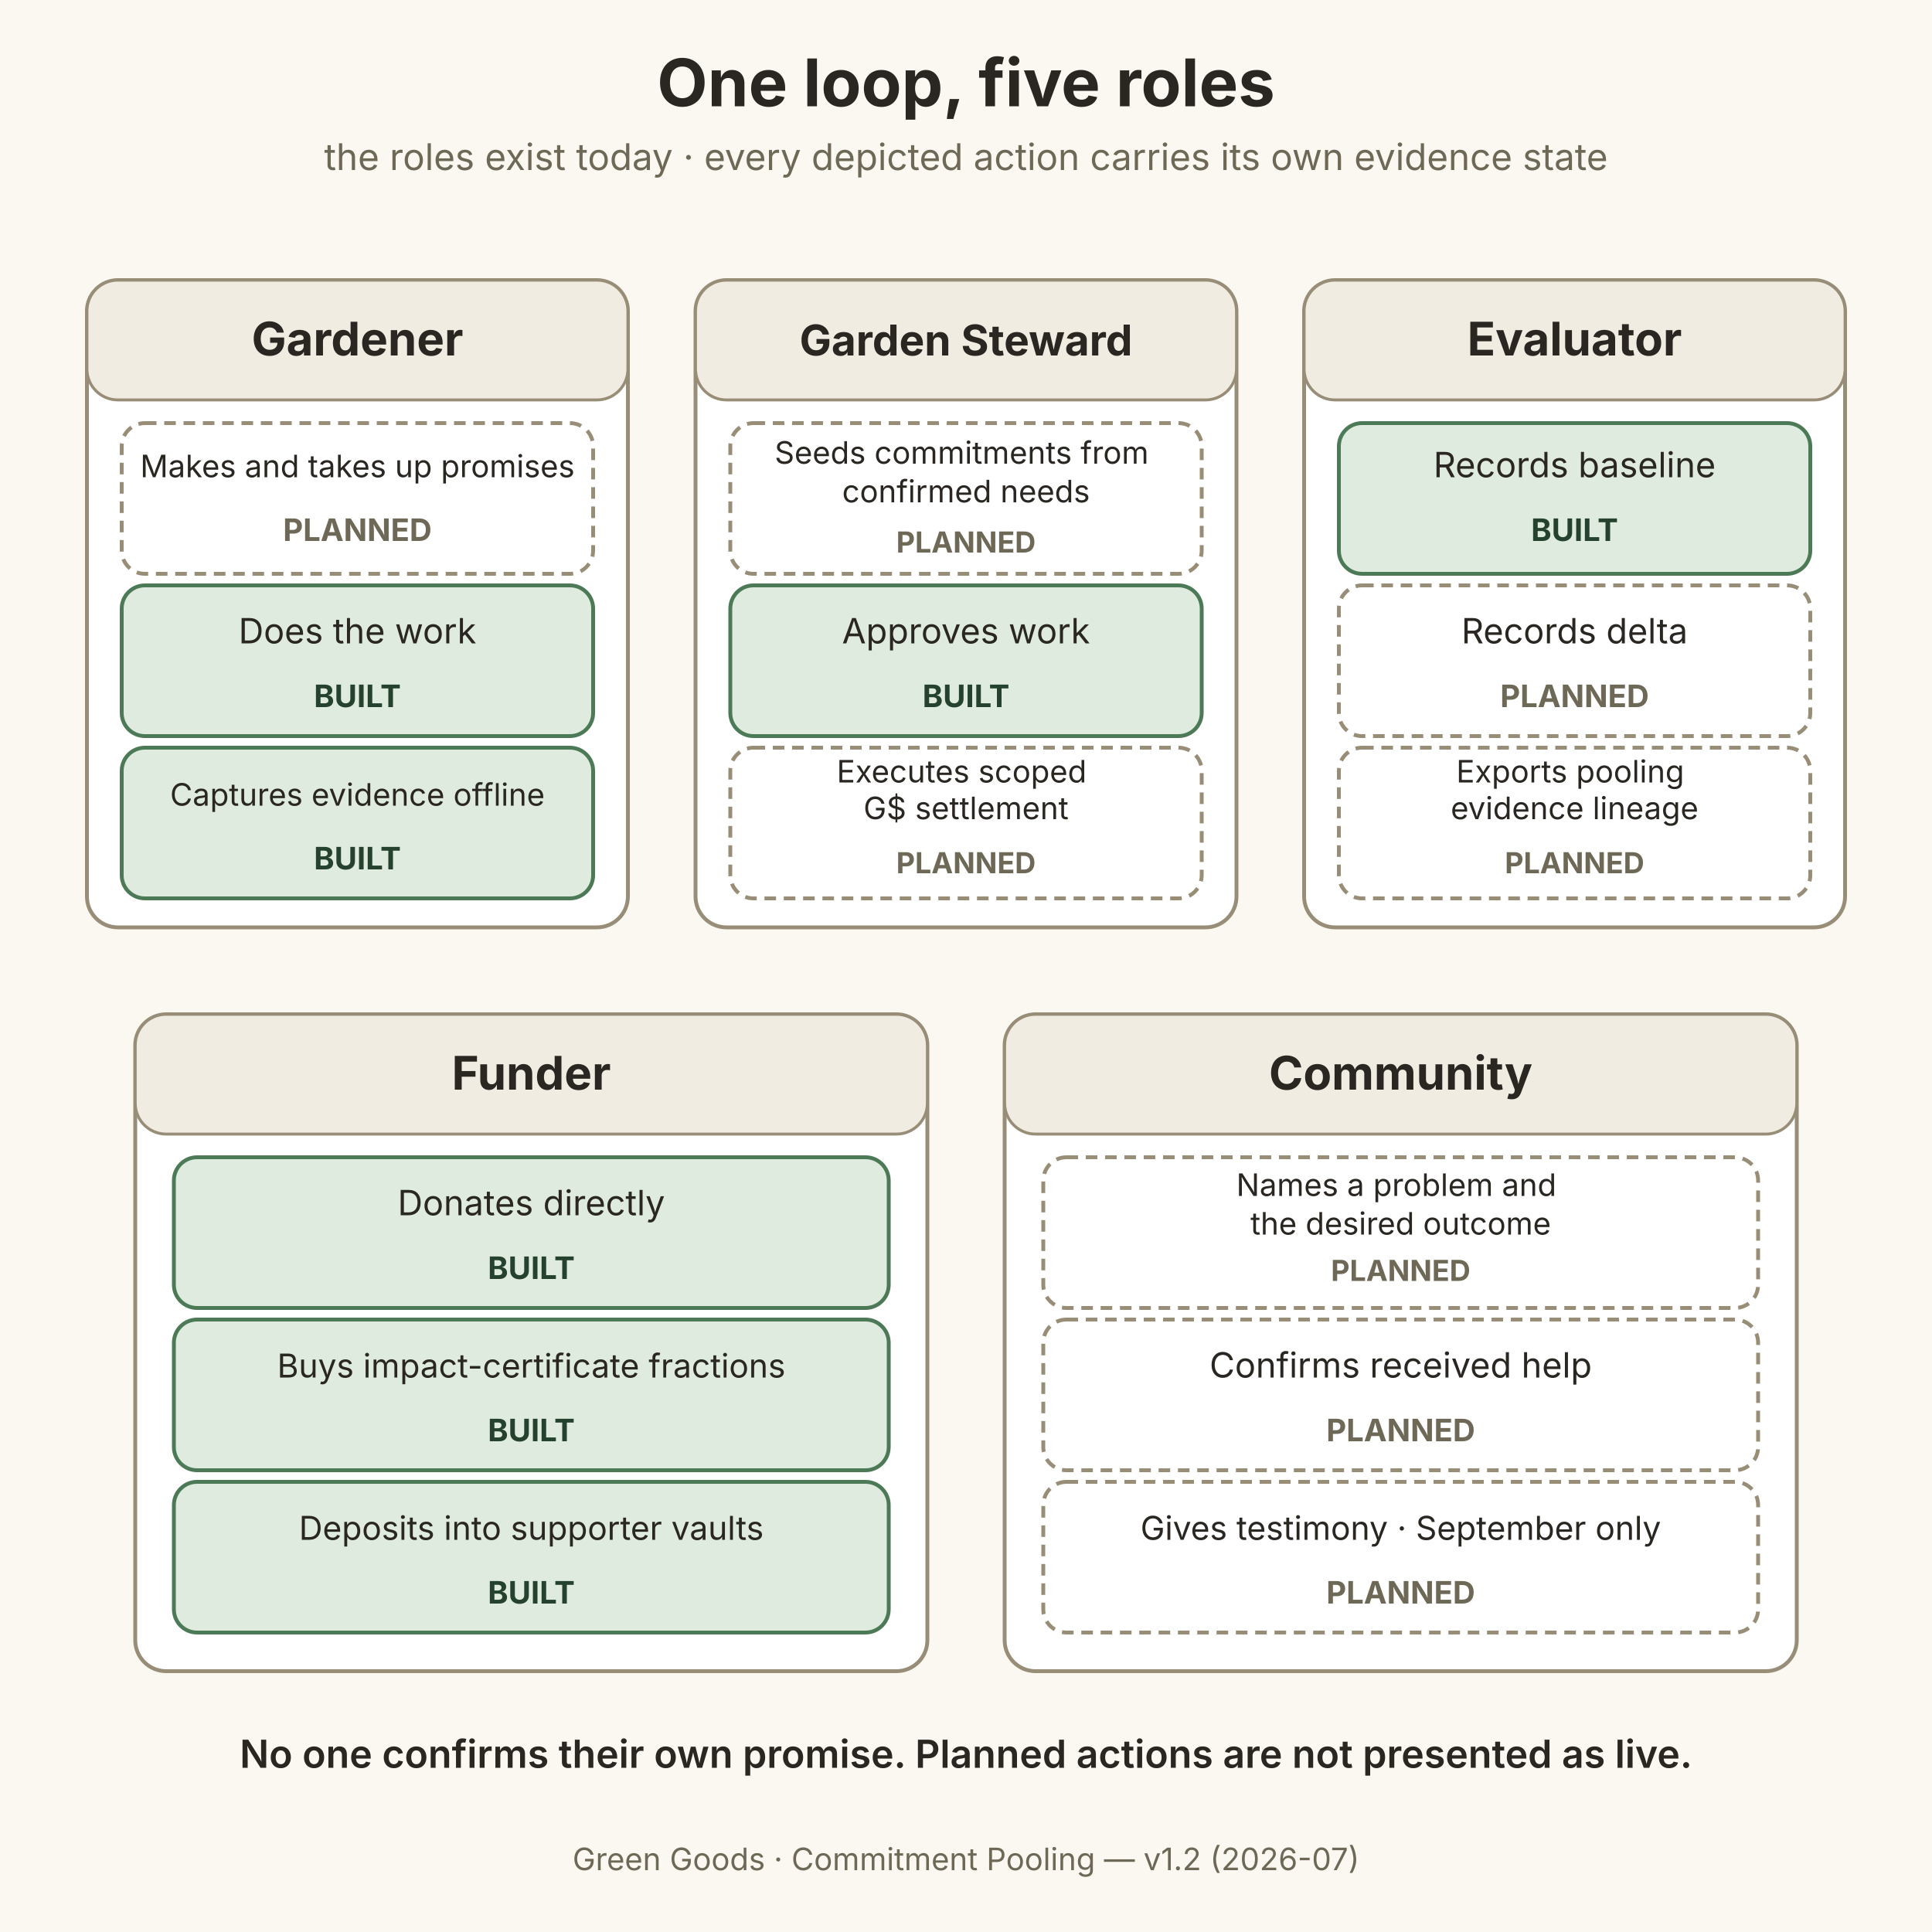
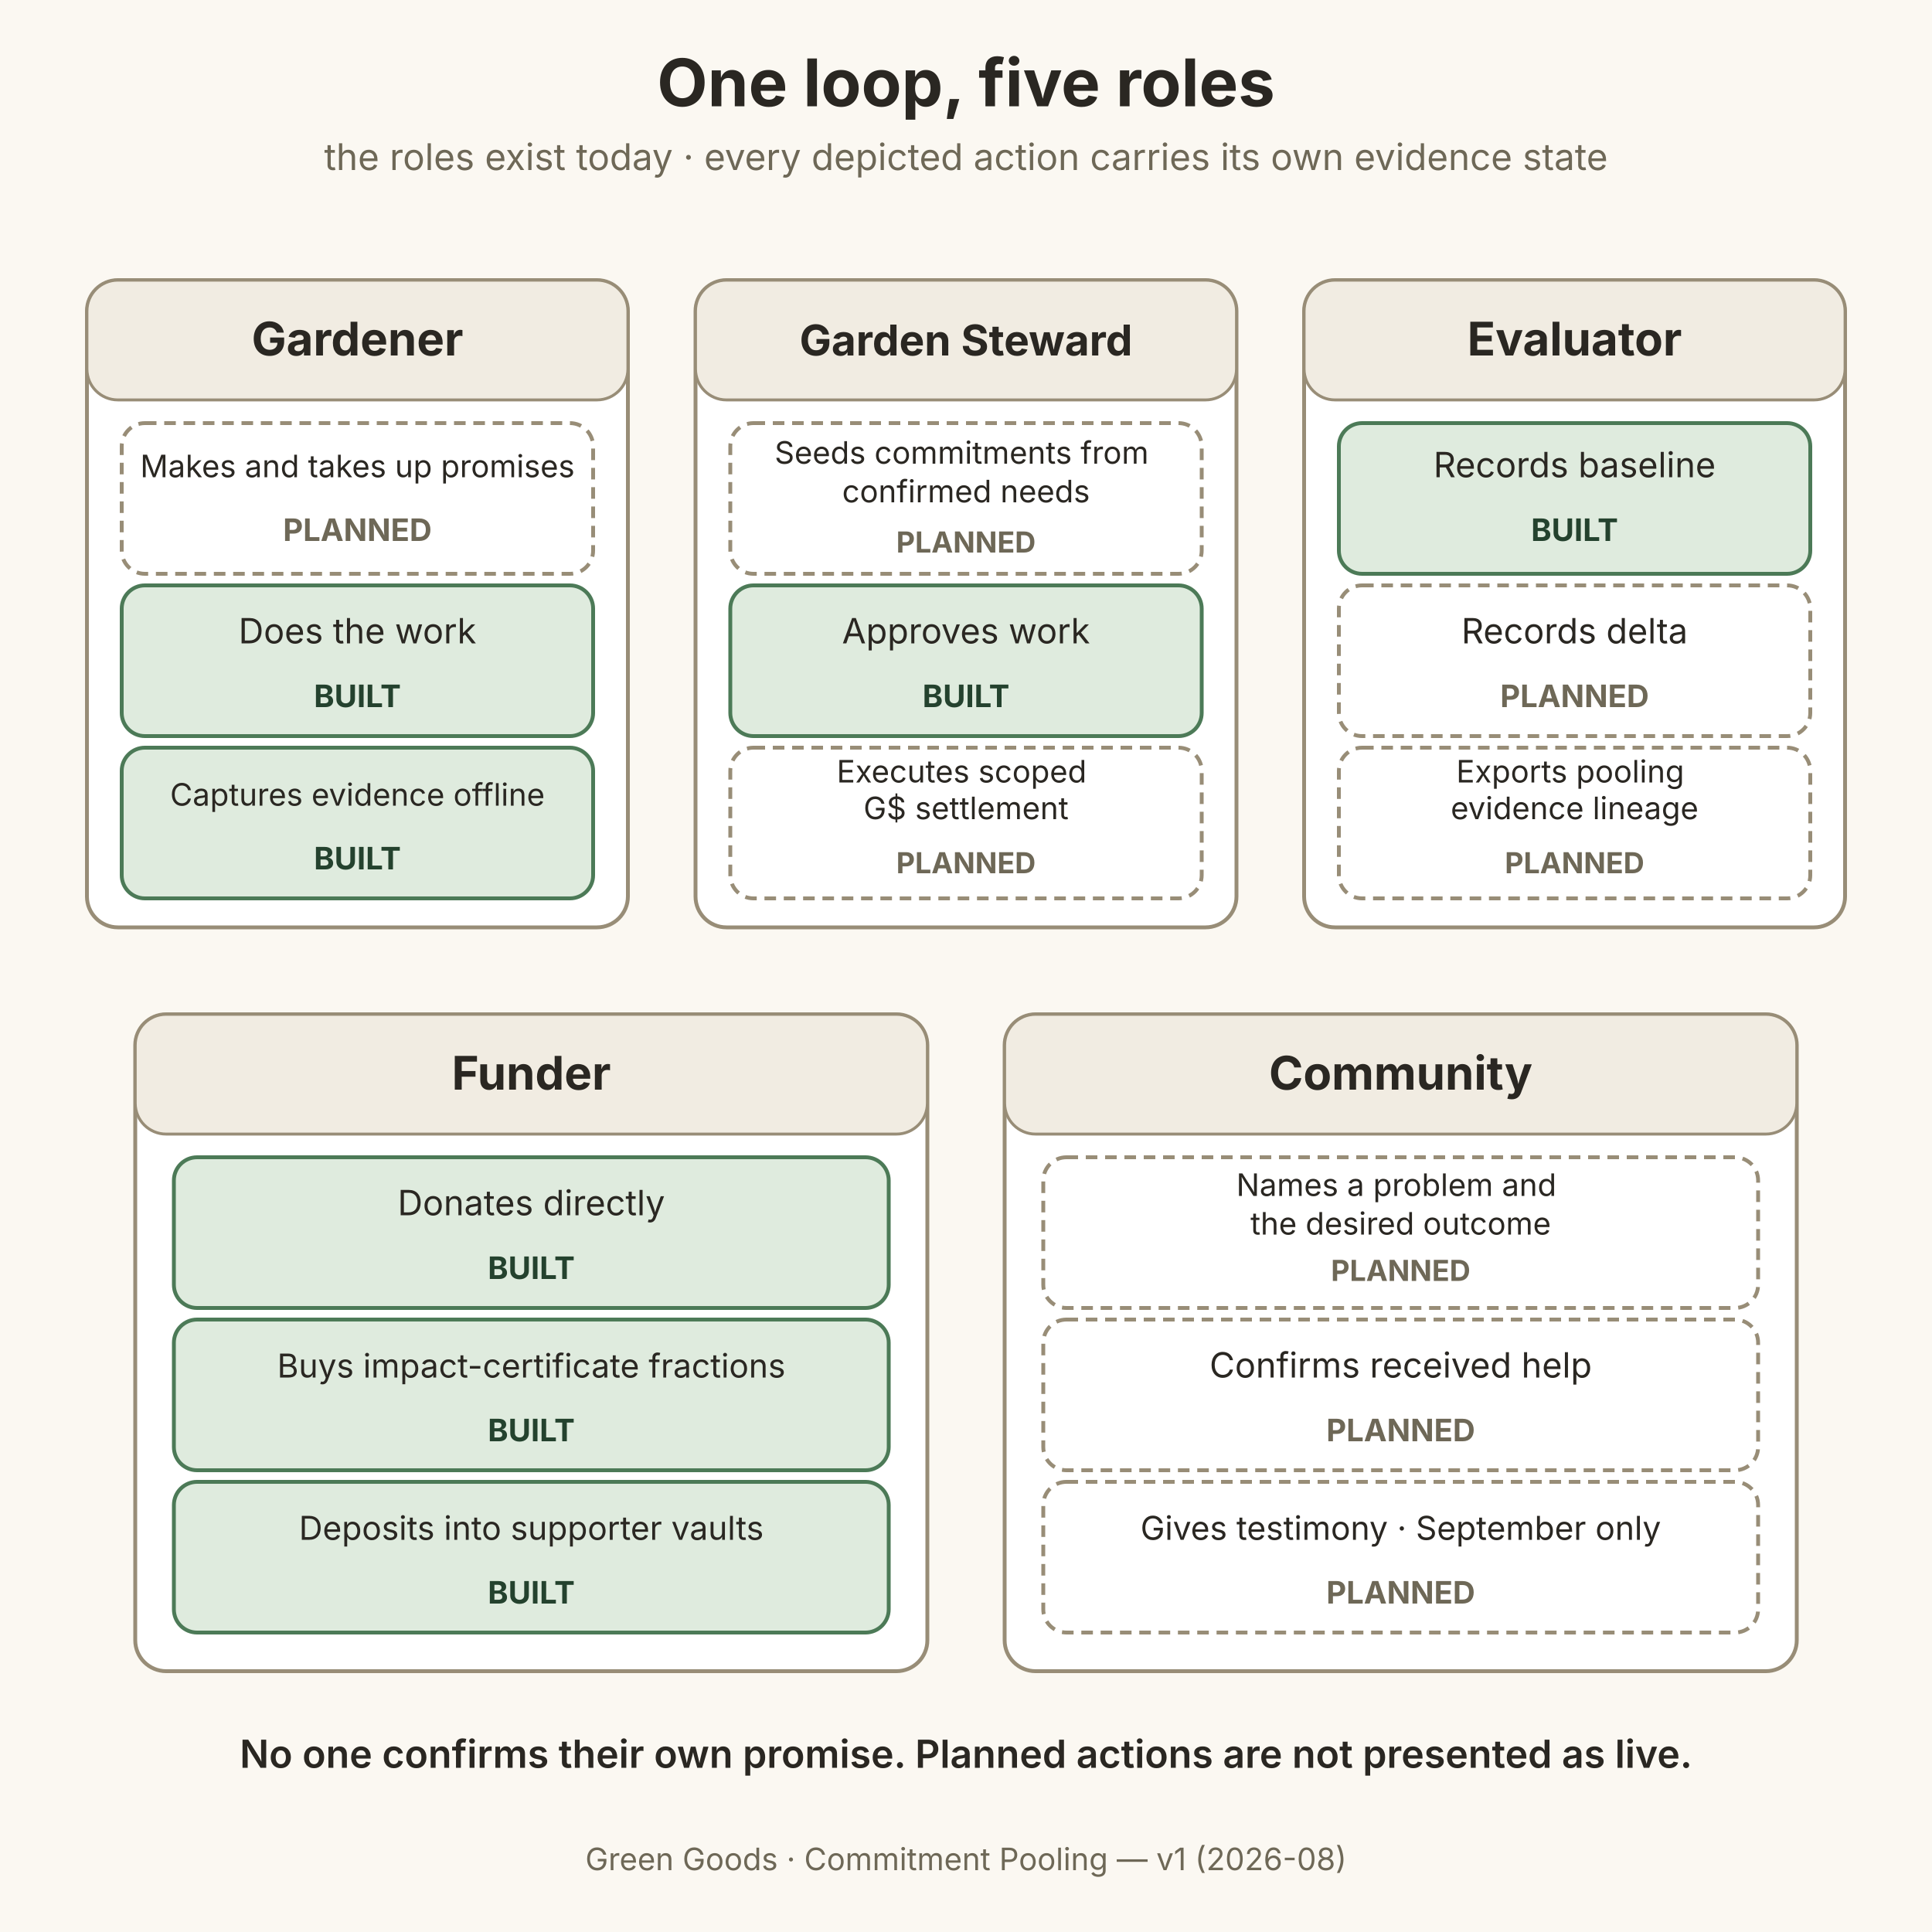
<svg xmlns="http://www.w3.org/2000/svg" width="2000" height="2000" viewBox="0 0 1000 1000" font-family="Inter, 'Helvetica Neue', Arial, sans-serif" role="img" aria-labelledby="roles-title roles-desc">
  <rect width="1000" height="1000" fill="#FBF8F2" />
  <text x="500" y="55" text-anchor="middle" font-size="34" font-weight="700" fill="#2A2722">One loop, five roles</text>
  <text x="500" y="88" text-anchor="middle" font-size="19" fill="#6E6857">the roles exist today · every depicted action carries its own evidence state</text>
  <g stroke-width="2">
    <rect x="45" y="145" width="280" height="335" rx="16" fill="#FFFFFF" stroke="#988D77" />
    <rect x="360" y="145" width="280" height="335" rx="16" fill="#FFFFFF" stroke="#988D77" />
    <rect x="675" y="145" width="280" height="335" rx="16" fill="#FFFFFF" stroke="#988D77" />
  </g>
  <g fill="#F1ECE2" stroke="#988D77" stroke-width="1.5">
    <rect x="45" y="145" width="280" height="62" rx="16" />
    <rect x="360" y="145" width="280" height="62" rx="16" />
    <rect x="675" y="145" width="280" height="62" rx="16" />
  </g>
  <g text-anchor="middle" font-size="24" font-weight="700" fill="#2A2722">
    <text x="185" y="184">Gardener</text>
    <text x="500" y="184" font-size="22">Garden Steward</text>
    <text x="815" y="184">Evaluator</text>
  </g>
  <g stroke-width="2">
    <rect x="63" y="219" width="244" height="78" rx="12" fill="#FFFFFF" stroke="#988D77" stroke-dasharray="6 4" />
    <rect x="63" y="303" width="244" height="78" rx="12" fill="#DFEBDE" stroke="#4C7A57" />
    <rect x="63" y="387" width="244" height="78" rx="12" fill="#DFEBDE" stroke="#4C7A57" />
  </g>
  <g text-anchor="middle">
    <text x="185" y="247" font-size="16" fill="#2A2722">Makes and takes up promises</text>
    <text x="185" y="280" font-size="16" font-weight="700" fill="#6E6857">PLANNED</text>
    <text x="185" y="333" font-size="18" fill="#2A2722">Does the work</text>
    <text x="185" y="366" font-size="16" font-weight="700" fill="#24422E">BUILT</text>
    <text x="185" y="417" font-size="16" fill="#2A2722">Captures evidence offline</text>
    <text x="185" y="450" font-size="16" font-weight="700" fill="#24422E">BUILT</text>
  </g>
  <g stroke-width="2">
    <rect x="378" y="219" width="244" height="78" rx="12" fill="#FFFFFF" stroke="#988D77" stroke-dasharray="6 4" />
    <rect x="378" y="303" width="244" height="78" rx="12" fill="#DFEBDE" stroke="#4C7A57" />
    <rect x="378" y="387" width="244" height="78" rx="12" fill="#FFFFFF" stroke="#988D77" stroke-dasharray="6 4" />
  </g>
  <g text-anchor="middle">
    <text x="500" y="240" font-size="16" fill="#2A2722">
      <tspan x="500">Seeds commitments from</tspan>
      <tspan x="500" dy="20">confirmed needs</tspan>
    </text>
    <text x="500" y="286" font-size="15" font-weight="700" fill="#6E6857">PLANNED</text>
    <text x="500" y="333" font-size="18" fill="#2A2722">Approves work</text>
    <text x="500" y="366" font-size="16" font-weight="700" fill="#24422E">BUILT</text>
    <text x="500" y="405" font-size="16" fill="#2A2722">
      <tspan x="500">Executes scoped</tspan>
      <tspan x="500" dy="19">G$ settlement</tspan>
    </text>
    <text x="500" y="452" font-size="15" font-weight="700" fill="#6E6857">PLANNED</text>
  </g>
  <g stroke-width="2">
    <rect x="693" y="219" width="244" height="78" rx="12" fill="#DFEBDE" stroke="#4C7A57" />
    <rect x="693" y="303" width="244" height="78" rx="12" fill="#FFFFFF" stroke="#988D77" stroke-dasharray="6 4" />
    <rect x="693" y="387" width="244" height="78" rx="12" fill="#FFFFFF" stroke="#988D77" stroke-dasharray="6 4" />
  </g>
  <g text-anchor="middle">
    <text x="815" y="247" font-size="18" fill="#2A2722">Records baseline</text>
    <text x="815" y="280" font-size="16" font-weight="700" fill="#24422E">BUILT</text>
    <text x="815" y="333" font-size="18" fill="#2A2722">Records delta</text>
    <text x="815" y="366" font-size="16" font-weight="700" fill="#6E6857">PLANNED</text>
    <text x="815" y="405" font-size="16" fill="#2A2722">
      <tspan x="815">Exports pooling</tspan>
      <tspan x="815" dy="19">evidence lineage</tspan>
    </text>
    <text x="815" y="452" font-size="15" font-weight="700" fill="#6E6857">PLANNED</text>
  </g>
  <g stroke-width="2">
    <rect x="70" y="525" width="410" height="340" rx="16" fill="#FFFFFF" stroke="#988D77" />
    <rect x="520" y="525" width="410" height="340" rx="16" fill="#FFFFFF" stroke="#988D77" />
  </g>
  <g fill="#F1ECE2" stroke="#988D77" stroke-width="1.5">
    <rect x="70" y="525" width="410" height="62" rx="16" />
    <rect x="520" y="525" width="410" height="62" rx="16" />
  </g>
  <g text-anchor="middle" font-size="24" font-weight="700" fill="#2A2722">
    <text x="275" y="564">Funder</text>
    <text x="725" y="564">Community</text>
  </g>
  <g stroke-width="2">
    <rect x="90" y="599" width="370" height="78" rx="12" fill="#DFEBDE" stroke="#4C7A57" />
    <rect x="90" y="683" width="370" height="78" rx="12" fill="#DFEBDE" stroke="#4C7A57" />
    <rect x="90" y="767" width="370" height="78" rx="12" fill="#DFEBDE" stroke="#4C7A57" />
    <rect x="540" y="599" width="370" height="78" rx="12" fill="#FFFFFF" stroke="#988D77" stroke-dasharray="6 4" />
    <rect x="540" y="683" width="370" height="78" rx="12" fill="#FFFFFF" stroke="#988D77" stroke-dasharray="6 4" />
    <rect x="540" y="767" width="370" height="78" rx="12" fill="#FFFFFF" stroke="#988D77" stroke-dasharray="6 4" />
  </g>
  <g text-anchor="middle">
    <text x="275" y="629" font-size="18" fill="#2A2722">Donates directly</text>
    <text x="275" y="662" font-size="16" font-weight="700" fill="#24422E">BUILT</text>
    <text x="275" y="713" font-size="17" fill="#2A2722">Buys impact-certificate fractions</text>
    <text x="275" y="746" font-size="16" font-weight="700" fill="#24422E">BUILT</text>
    <text x="275" y="797" font-size="17" fill="#2A2722">Deposits into supporter vaults</text>
    <text x="275" y="830" font-size="16" font-weight="700" fill="#24422E">BUILT</text>
    <text x="725" y="619" font-size="16" fill="#2A2722">
      <tspan x="725">Names a problem and</tspan>
      <tspan x="725" dy="20">the desired outcome</tspan>
    </text>
    <text x="725" y="663" font-size="15" font-weight="700" fill="#6E6857">PLANNED</text>
    <text x="725" y="713" font-size="18" fill="#2A2722">Confirms received help</text>
    <text x="725" y="746" font-size="16" font-weight="700" fill="#6E6857">PLANNED</text>
    <text x="725" y="797" font-size="17" fill="#2A2722">Gives testimony · September only</text>
    <text x="725" y="830" font-size="16" font-weight="700" fill="#6E6857">PLANNED</text>
  </g>
  <text x="500" y="915" text-anchor="middle" font-size="20" font-weight="600" fill="#2A2722">No one confirms their own promise. Planned actions are not presented as live.</text>
-   <text x="500" y="968" text-anchor="middle" font-size="16" fill="#6E6857">Green Goods · Commitment Pooling — v1.2 (2026-07)</text>
+   <text x="500" y="968" text-anchor="middle" font-size="16" fill="#6E6857">Green Goods · Commitment Pooling — v1 (2026-08)</text>
</svg>
